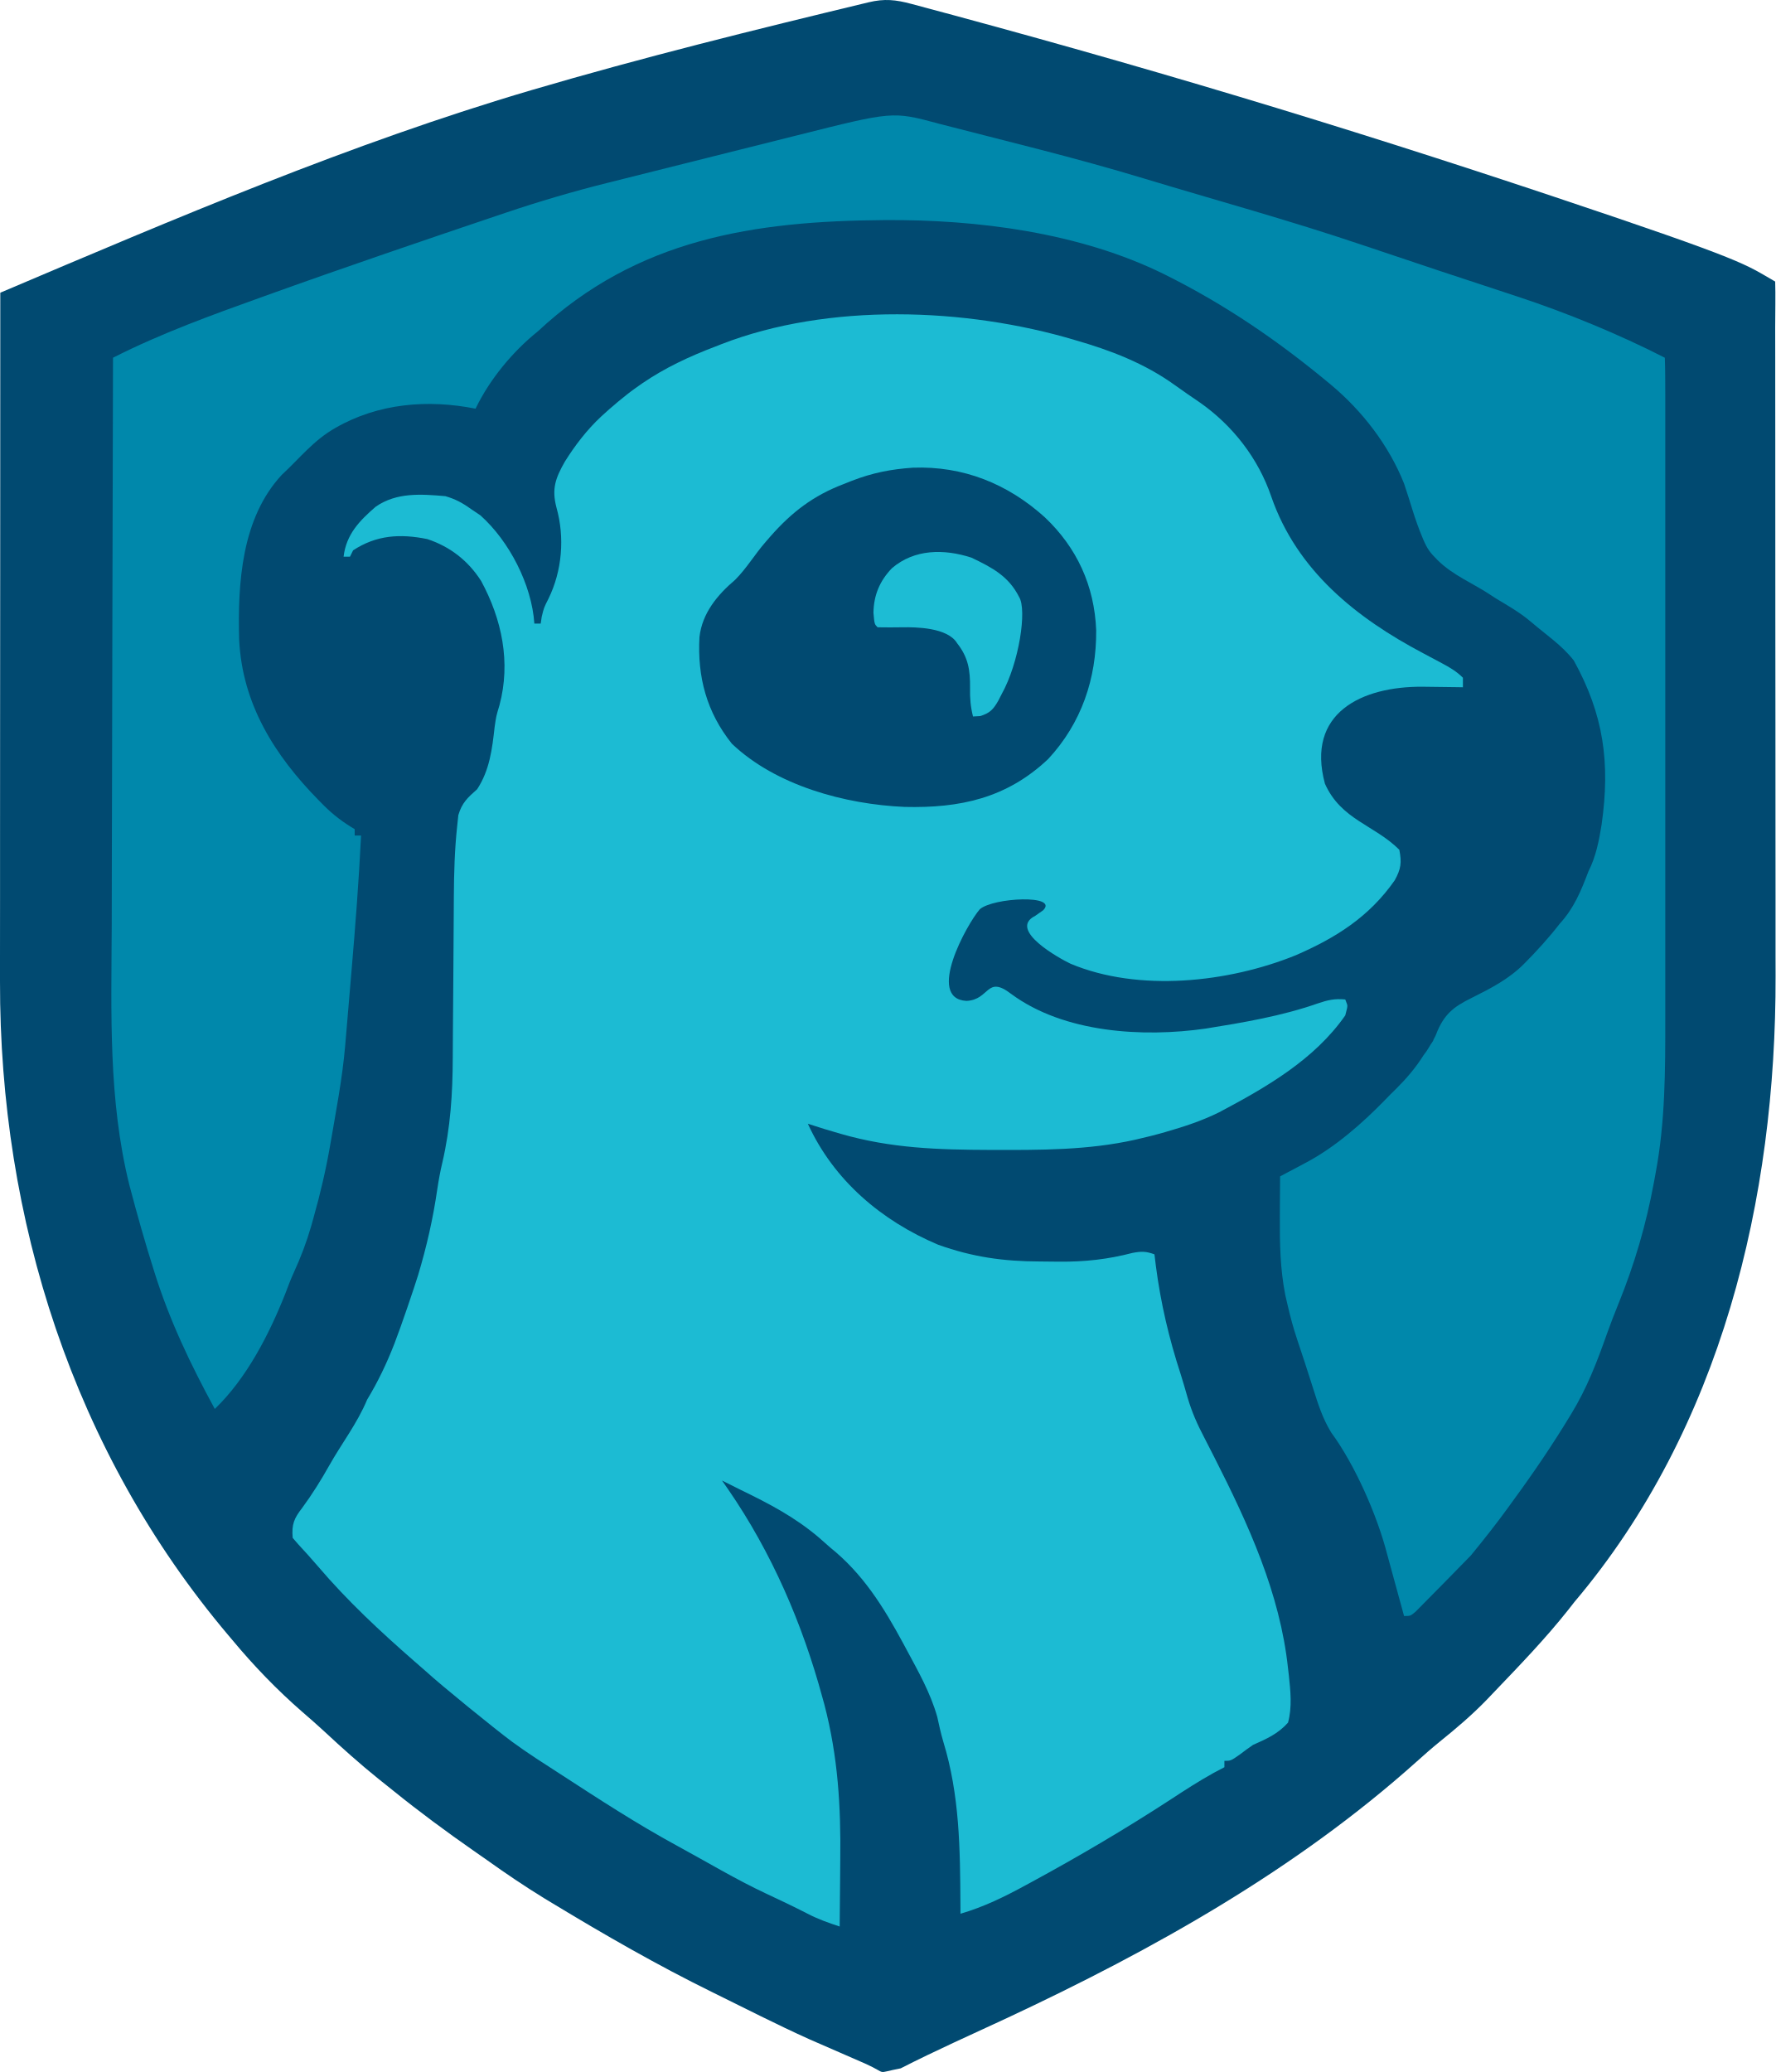
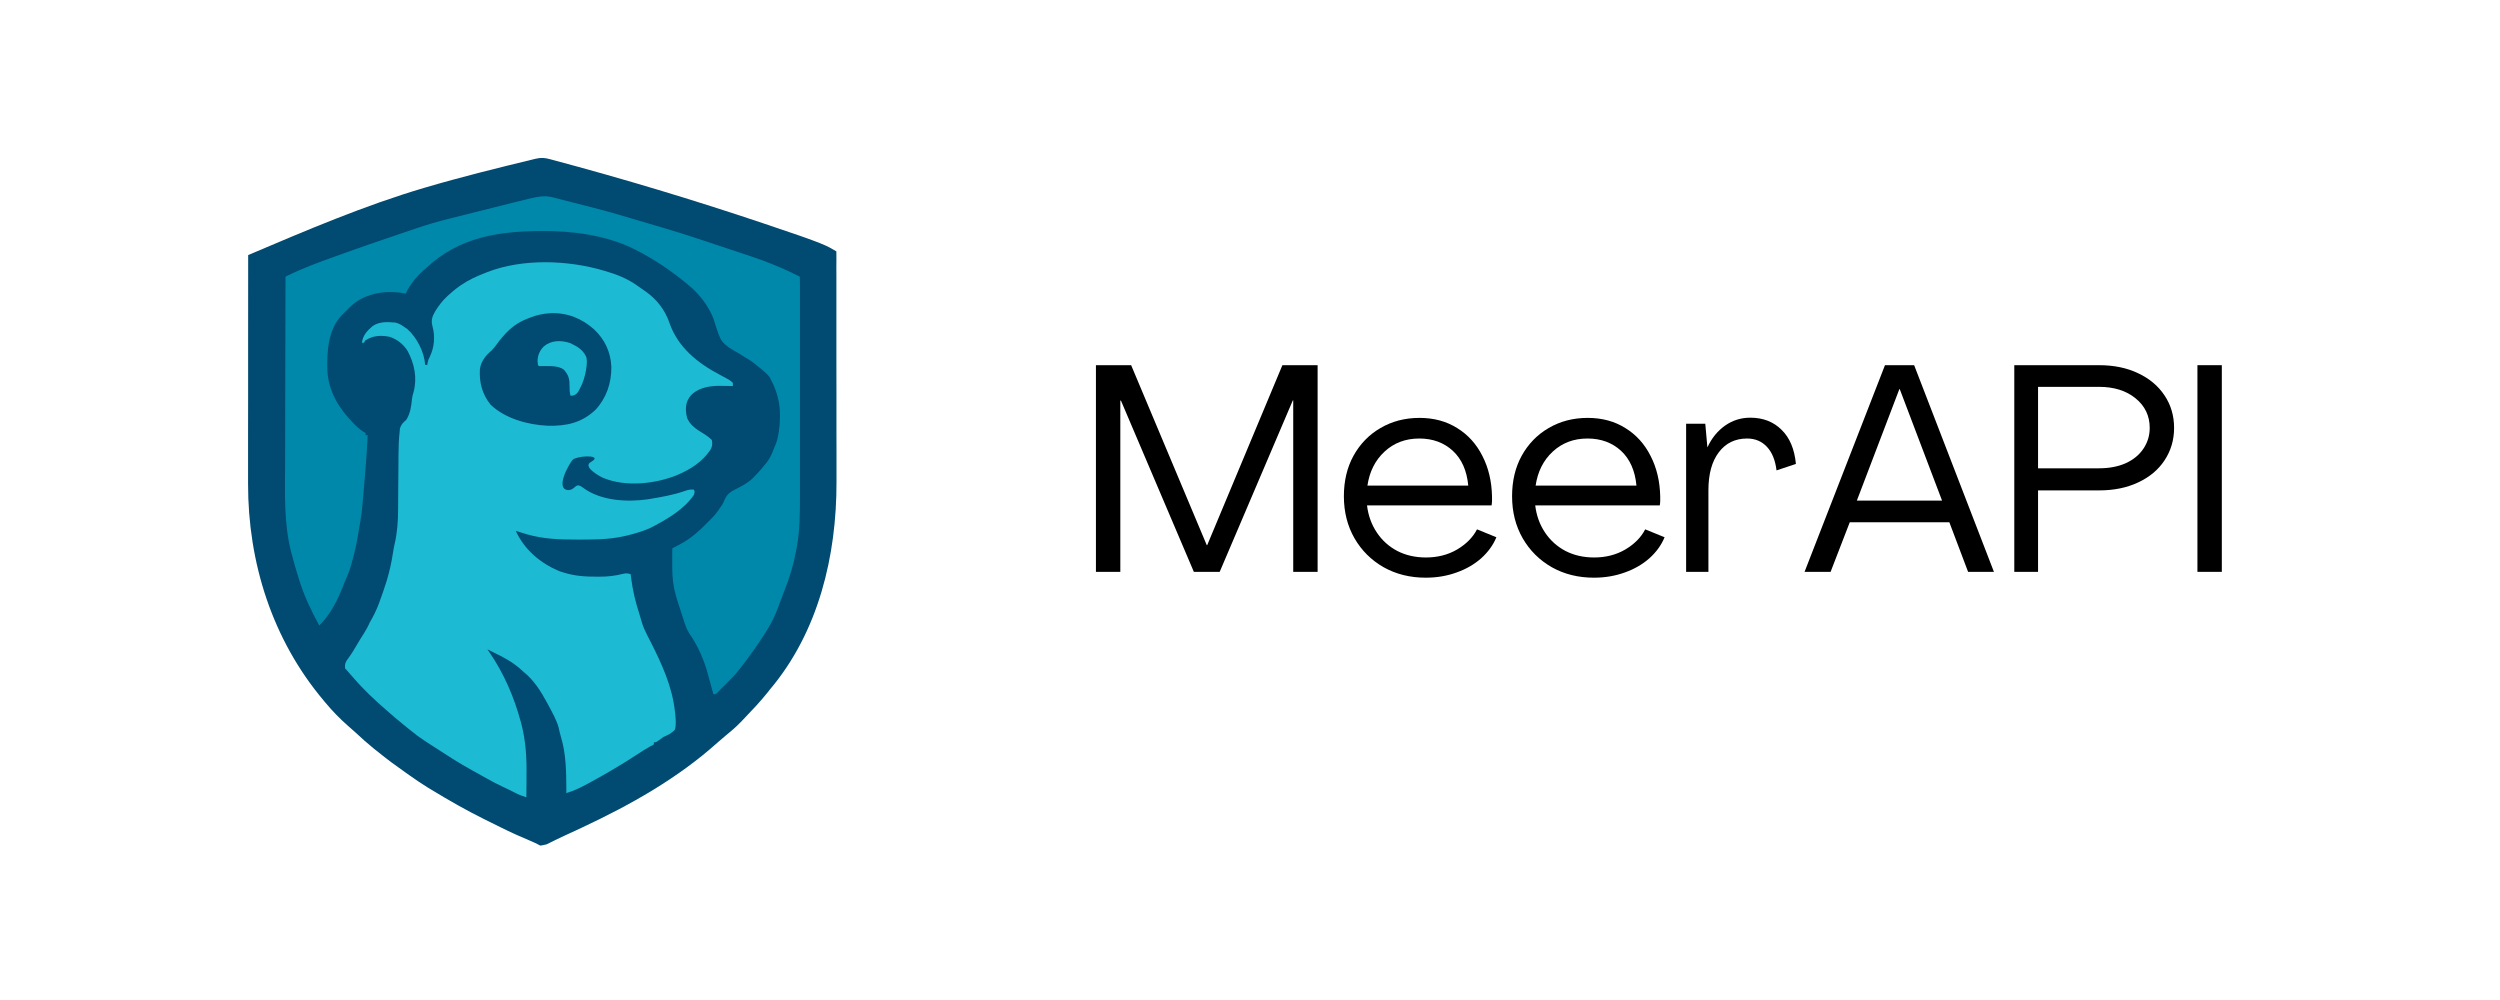
- <svg xmlns="http://www.w3.org/2000/svg" viewBox="0 0 35.993 41.999" overflow="visible">
-   <g>
-     <path d="M 18.475 0.079 C 23.116 1.316 27.177 2.543 31.471 3.977 C 35.461 5.31 35.363 5.352 35.985 5.707 C 35.994 5.961 35.985 6.377 35.985 6.631 C 35.986 6.838 35.986 7.045 35.986 7.253 C 35.986 7.401 35.986 7.549 35.986 7.697 C 35.987 8.1 35.987 8.504 35.987 8.908 C 35.987 9.16 35.987 9.413 35.987 9.666 C 35.988 10.503 35.988 11.341 35.988 12.179 L 35.988 12.453 C 35.988 13.182 35.989 13.911 35.99 14.641 C 35.991 15.392 35.991 16.142 35.991 16.893 C 35.991 17.314 35.991 17.734 35.992 18.155 C 35.993 18.553 35.993 18.95 35.992 19.347 C 35.992 19.492 35.992 19.636 35.993 19.781 C 36.004 24.3 34.894 28.951 31.915 32.472 L 31.792 32.629 C 31.331 33.211 30.817 33.744 30.304 34.28 L 30.133 34.459 C 29.837 34.764 29.52 35.034 29.188 35.301 C 29.028 35.431 28.874 35.566 28.721 35.704 C 26.273 37.898 23.381 39.517 20.42 40.902 C 19.697 41.239 18.968 41.562 18.258 41.925 C 17.718 42.028 18.022 42.046 17.541 41.83 C 17.434 41.783 16.523 41.387 16.415 41.339 C 15.746 41.039 15.096 40.703 14.438 40.381 C 13.33 39.836 12.268 39.226 11.211 38.586 C 11.151 38.549 11.091 38.513 11.029 38.476 C 10.632 38.232 10.249 37.973 9.87 37.702 C 9.78 37.639 9.689 37.576 9.599 37.513 C 9.043 37.125 8.5 36.724 7.973 36.298 C 7.877 36.221 7.781 36.145 7.685 36.068 C 7.298 35.757 6.931 35.428 6.568 35.09 C 6.423 34.957 6.276 34.827 6.127 34.699 C 5.618 34.256 5.145 33.766 4.713 33.246 L 4.625 33.142 C 1.484 29.423 -0.008 24.717 0 19.893 L 0 19.431 C 0 19.015 0 18.599 0.001 18.183 C 0.001 17.791 0.001 17.4 0.001 17.009 C 0.001 16.234 0.002 15.46 0.002 14.685 C 0.003 13.654 0.004 12.622 0.004 11.59 C 0.005 9.662 0.005 7.862 0.006 5.933 C 3.534 4.436 7.101 2.908 10.78 1.825 C 13.037 1.161 15.285 0.606 17.606 0.047 C 17.93 -0.031 18.158 -0.006 18.475 0.079 Z" fill="rgb(1,74,113)" />
-     <path d="M 21.791 6.893 C 22.512 7.1 23.202 7.364 23.815 7.806 C 23.983 7.927 24.154 8.044 24.325 8.16 C 24.992 8.629 25.506 9.291 25.77 10.065 C 26.29 11.568 27.495 12.526 28.849 13.241 C 28.975 13.308 29.1 13.375 29.226 13.442 C 29.386 13.527 29.526 13.608 29.655 13.738 L 29.655 13.931 L 29.541 13.929 C 29.307 13.926 29.073 13.924 28.839 13.92 C 27.599 13.911 26.471 14.454 26.858 15.886 C 27.186 16.62 27.863 16.721 28.366 17.225 C 28.416 17.484 28.401 17.613 28.271 17.846 C 27.753 18.587 27.078 19.01 26.266 19.363 C 24.897 19.918 23.083 20.114 21.702 19.535 C 21.488 19.434 20.418 18.848 20.985 18.564 L 21.146 18.451 C 21.468 18.129 20.137 18.191 19.862 18.43 C 19.603 18.727 18.762 20.242 19.591 20.288 C 20.067 20.268 19.99 19.757 20.497 20.146 C 21.566 20.938 23.17 21.032 24.442 20.849 C 25.201 20.727 25.983 20.595 26.71 20.34 C 26.917 20.27 27.055 20.238 27.27 20.259 C 27.318 20.402 27.334 20.34 27.27 20.582 C 26.642 21.483 25.66 22.044 24.711 22.547 C 24.359 22.721 23.996 22.839 23.62 22.947 C 23.42 23.005 23.218 23.055 23.015 23.101 C 22.05 23.318 21.07 23.311 20.087 23.309 C 19.014 23.305 18.067 23.278 17.04 22.982 C 16.817 22.918 16.596 22.851 16.376 22.778 C 16.899 23.924 17.869 24.746 19.019 25.231 C 19.717 25.48 20.338 25.568 21.077 25.57 C 21.208 25.57 21.34 25.572 21.471 25.574 C 21.992 25.578 22.455 25.527 22.958 25.396 C 23.138 25.362 23.233 25.363 23.402 25.425 L 23.431 25.662 C 23.53 26.42 23.697 27.13 23.934 27.856 C 23.985 28.016 24.031 28.178 24.077 28.339 C 24.16 28.619 24.269 28.868 24.405 29.126 C 24.451 29.215 24.497 29.305 24.542 29.394 L 24.615 29.537 C 25.303 30.891 25.948 32.292 26.11 33.819 L 26.126 33.956 C 26.16 34.274 26.195 34.605 26.11 34.917 C 25.907 35.145 25.676 35.246 25.4 35.369 C 25.311 35.43 25.224 35.493 25.139 35.559 C 24.949 35.692 24.949 35.692 24.82 35.692 L 24.82 35.821 L 24.599 35.938 C 24.302 36.103 24.02 36.285 23.737 36.471 C 22.816 37.071 21.874 37.626 20.908 38.15 L 20.792 38.213 C 20.359 38.449 19.943 38.653 19.47 38.791 L 19.469 38.605 C 19.462 37.476 19.455 36.39 19.121 35.301 C 19.072 35.136 19.036 34.968 18.999 34.8 C 18.863 34.316 18.611 33.873 18.374 33.432 L 18.308 33.309 C 17.908 32.568 17.489 31.896 16.827 31.366 C 16.751 31.299 16.674 31.231 16.598 31.164 C 16.11 30.75 15.595 30.481 15.022 30.203 C 14.893 30.139 14.764 30.074 14.636 30.01 L 14.758 30.185 C 15.643 31.469 16.267 32.912 16.674 34.417 L 16.712 34.554 C 16.987 35.607 17.047 36.618 17.033 37.702 C 17.032 37.833 17.031 37.965 17.03 38.096 C 17.028 38.414 17.025 38.732 17.021 39.05 C 16.792 38.975 16.577 38.899 16.364 38.787 C 16.092 38.648 15.817 38.516 15.539 38.387 C 14.917 38.096 14.336 37.745 13.734 37.418 C 12.895 36.962 12.143 36.469 11.366 35.965 C 11.034 35.75 10.699 35.539 10.381 35.305 C 10.027 35.043 8.923 34.145 8.641 33.884 C 8.558 33.811 8.474 33.738 8.391 33.666 C 7.703 33.065 7.042 32.449 6.449 31.753 L 6.349 31.639 C 6.173 31.434 6.095 31.366 5.933 31.172 C 5.91 30.898 5.96 30.778 6.127 30.563 C 6.329 30.288 6.504 30.008 6.671 29.711 C 6.925 29.258 7.24 28.856 7.442 28.371 C 7.662 28.008 7.843 27.628 7.996 27.233 C 8.134 26.878 8.397 26.1 8.476 25.845 C 8.648 25.271 8.777 24.707 8.863 24.115 C 8.891 23.928 8.923 23.748 8.967 23.565 C 9.132 22.855 9.176 22.164 9.178 21.439 C 9.179 21.273 9.18 21.106 9.181 20.94 C 9.185 20.587 9.187 20.233 9.189 19.88 C 9.191 19.47 9.194 19.061 9.197 18.651 C 9.199 18.489 9.199 18.327 9.2 18.165 C 9.203 17.692 9.216 17.221 9.267 16.75 L 9.291 16.522 C 9.364 16.273 9.48 16.167 9.672 15.998 C 9.925 15.613 9.977 15.184 10.027 14.734 C 10.059 14.513 10.059 14.513 10.125 14.294 C 10.358 13.424 10.174 12.553 9.753 11.776 C 9.492 11.367 9.125 11.08 8.662 10.927 C 8.111 10.815 7.631 10.845 7.158 11.155 L 7.094 11.284 L 6.965 11.284 C 7.018 10.832 7.287 10.555 7.617 10.27 C 8.041 9.977 8.535 10.015 9.027 10.057 C 9.227 10.114 9.376 10.194 9.543 10.315 L 9.737 10.445 C 10.324 10.969 10.779 11.852 10.832 12.64 L 10.961 12.64 L 10.981 12.503 C 11.026 12.317 11.026 12.317 11.118 12.136 C 11.395 11.571 11.451 10.895 11.28 10.287 C 11.18 9.908 11.261 9.691 11.449 9.359 C 11.658 9.025 11.898 8.712 12.186 8.443 C 12.379 8.262 12.694 7.999 12.867 7.878 L 13.015 7.773 C 13.486 7.451 13.975 7.225 14.507 7.022 L 14.627 6.975 C 16.79 6.136 19.572 6.23 21.791 6.893 Z" fill="rgb(28,187,211)" />
-     <path d="M 19.007 2.501 C 20.407 2.864 21.765 3.186 23.2 3.621 C 24.686 4.071 26.084 4.449 27.635 4.972 C 28.683 5.325 29.731 5.675 30.782 6.018 C 31.774 6.346 32.819 6.776 33.748 7.251 C 33.757 7.496 33.756 7.741 33.757 7.987 C 33.758 8.718 33.757 9.449 33.757 10.181 C 33.757 10.588 33.757 10.995 33.757 11.402 C 33.757 12.131 33.757 12.86 33.757 13.589 C 33.756 14.248 33.756 14.907 33.757 15.566 C 33.757 16.332 33.757 17.098 33.757 17.864 C 33.757 18.269 33.757 18.674 33.757 19.08 C 33.757 19.462 33.757 19.844 33.757 20.226 C 33.757 20.365 33.757 20.505 33.757 20.644 C 33.758 21.692 33.757 22.736 33.563 23.769 L 33.528 23.96 C 33.369 24.824 33.133 25.629 32.802 26.442 C 32.723 26.636 32.648 26.829 32.578 27.026 C 32.374 27.606 32.171 28.133 31.853 28.656 C 31.472 29.286 31.092 29.845 30.662 30.432 L 30.577 30.55 C 30.341 30.877 30.08 31.206 29.816 31.529 C 29.597 31.755 28.919 32.445 28.693 32.671 C 28.591 32.756 28.591 32.756 28.462 32.756 C 28.399 32.526 28.336 32.296 28.273 32.066 L 28.219 31.869 C 28.185 31.747 28.152 31.625 28.119 31.503 C 27.917 30.716 27.465 29.688 26.984 29.035 C 26.812 28.753 26.72 28.465 26.621 28.151 L 26.565 27.976 C 26.527 27.86 26.49 27.744 26.453 27.628 C 26.402 27.47 26.35 27.312 26.296 27.154 C 26.219 26.924 26.156 26.693 26.102 26.456 L 26.055 26.254 C 25.949 25.716 25.941 25.2 25.944 24.652 L 25.945 24.417 C 25.946 24.226 25.947 24.036 25.949 23.845 L 26.48 23.563 C 27.065 23.252 27.613 22.772 28.076 22.296 C 28.15 22.219 28.224 22.143 28.301 22.07 C 28.504 21.867 28.694 21.65 28.855 21.392 C 28.958 21.262 28.97 21.21 29.049 21.101 C 29.064 21.051 29.084 21.036 29.11 20.969 C 29.265 20.568 29.455 20.411 29.836 20.225 C 30.221 20.033 30.584 19.847 30.892 19.539 C 31.151 19.279 31.402 19.002 31.617 18.724 C 31.908 18.406 32.046 18.066 32.199 17.664 C 32.352 17.363 32.414 17.04 32.467 16.71 C 32.644 15.459 32.508 14.485 31.903 13.389 C 31.663 13.079 31.335 12.863 31.041 12.61 C 30.757 12.365 30.41 12.194 30.227 12.067 C 29.865 11.824 29.452 11.664 29.139 11.351 C 28.995 11.206 28.939 11.141 28.849 10.931 C 28.67 10.511 28.596 10.191 28.462 9.802 C 28.155 9.029 27.615 8.329 26.98 7.799 C 25.913 6.909 24.836 6.172 23.593 5.555 C 21.887 4.714 19.81 4.447 17.929 4.461 C 15.293 4.48 12.917 4.837 10.901 6.718 C 10.389 7.129 9.924 7.693 9.64 8.284 C 8.673 8.091 7.669 8.174 6.804 8.671 C 6.357 8.922 6.078 9.288 5.713 9.624 C 4.892 10.508 4.818 11.825 4.848 12.965 C 4.91 14.269 5.566 15.311 6.457 16.218 L 6.565 16.327 C 6.762 16.523 6.951 16.665 7.19 16.807 L 7.19 16.936 L 7.319 16.936 C 7.275 17.851 7.204 18.763 7.126 19.676 C 7.083 20.184 7.041 20.691 6.997 21.198 C 6.939 21.87 6.81 22.526 6.697 23.19 C 6.61 23.695 6.496 24.187 6.356 24.681 L 6.309 24.85 C 6.215 25.175 6.1 25.479 5.959 25.787 C 5.895 25.926 5.841 26.067 5.788 26.21 C 5.46 27.04 4.999 27.941 4.354 28.559 C 3.864 27.658 3.436 26.765 3.129 25.782 C 2.943 25.197 2.776 24.606 2.62 24.011 C 2.194 22.287 2.257 20.527 2.265 18.765 C 2.267 18.359 2.267 17.953 2.267 17.547 C 2.268 16.868 2.27 16.189 2.272 15.509 C 2.275 14.55 2.277 13.59 2.278 12.63 C 2.281 10.837 2.286 9.044 2.291 7.251 C 3.282 6.748 4.312 6.379 5.356 6.004 C 6.981 5.419 8.612 4.865 10.248 4.313 C 10.931 4.083 11.615 3.881 12.313 3.707 C 13.598 3.386 14.883 3.064 16.167 2.741 C 18.094 2.256 18.094 2.256 19.007 2.5 Z" fill="rgb(0,136,171)" />
-     <path d="M 18.505 9.48 C 19.526 9.442 20.427 9.806 21.179 10.485 C 21.83 11.1 22.185 11.874 22.221 12.774 C 22.229 13.755 21.921 14.66 21.248 15.385 C 20.404 16.183 19.456 16.383 18.338 16.356 C 17.135 16.304 15.731 15.926 14.836 15.075 C 14.324 14.437 14.134 13.718 14.179 12.913 C 14.234 12.428 14.543 12.057 14.902 11.753 C 15.135 11.52 15.296 11.242 15.519 10.986 L 15.624 10.865 C 16.052 10.38 16.488 10.046 17.094 9.815 L 17.27 9.745 C 17.686 9.584 18.063 9.51 18.505 9.48 Z" fill="rgb(1,74,113)" />
-     <path d="M 19.691 11.303 C 20.11 11.503 20.447 11.679 20.659 12.102 C 20.82 12.36 20.66 13.434 20.304 14.071 C 20.282 14.115 20.259 14.159 20.237 14.202 C 20.133 14.383 20.069 14.452 19.869 14.515 L 19.724 14.523 C 19.674 14.322 19.66 14.156 19.664 13.946 C 19.668 13.579 19.627 13.325 19.402 13.038 C 19.208 12.715 18.554 12.711 18.298 12.715 C 18.128 12.718 17.96 12.718 17.79 12.715 C 17.726 12.651 17.726 12.651 17.706 12.421 C 17.711 12.065 17.834 11.772 18.082 11.516 C 18.537 11.127 19.136 11.123 19.691 11.303 Z" fill="rgb(29,188,212)" />
+ <svg xmlns="http://www.w3.org/2000/svg" width="250" zoomAndPan="magnify" viewBox="0 0 187.5 75" height="100" preserveAspectRatio="xMidYMid meet" version="1.0">
+   <defs>
+     <g />
+     <clipPath id="f51d895533">
+       <path d="M 18.605 11.824 L 62.738 11.824 L 62.738 63.438 L 18.605 63.438 Z M 18.605 11.824 " clip-rule="nonzero" />
+     </clipPath>
+     <clipPath id="61d0a0669c">
+       <rect x="0" width="89" y="0" height="23" />
+     </clipPath>
+   </defs>
+   <g clip-path="url(#f51d895533)">
+     <path fill="#014a71" d="M 41.258 11.941 C 46.949 13.461 51.93 14.969 57.191 16.73 C 62.086 18.367 61.965 18.418 62.727 18.852 C 62.738 19.164 62.727 19.676 62.727 19.988 C 62.73 20.242 62.73 20.496 62.73 20.75 C 62.73 20.934 62.73 21.113 62.73 21.297 C 62.73 21.793 62.73 22.289 62.73 22.785 C 62.73 23.094 62.73 23.402 62.73 23.715 C 62.73 24.742 62.73 25.773 62.73 26.801 L 62.73 27.137 C 62.73 28.031 62.734 28.926 62.734 29.824 C 62.734 30.746 62.734 31.668 62.734 32.59 C 62.734 33.105 62.734 33.621 62.738 34.141 C 62.738 34.629 62.738 35.117 62.738 35.602 C 62.738 35.781 62.738 35.957 62.738 36.137 C 62.75 41.684 61.391 47.398 57.738 51.719 L 57.586 51.914 C 57.02 52.629 56.391 53.281 55.762 53.941 L 55.551 54.16 C 55.191 54.535 54.801 54.867 54.395 55.195 C 54.199 55.355 54.008 55.52 53.82 55.688 C 50.82 58.383 47.273 60.371 43.645 62.07 C 42.758 62.484 41.863 62.883 40.992 63.328 C 40.328 63.453 40.703 63.477 40.113 63.211 C 39.98 63.152 38.863 62.668 38.73 62.609 C 37.91 62.242 37.113 61.828 36.309 61.434 C 34.949 60.762 33.648 60.016 32.352 59.227 C 32.277 59.184 32.203 59.137 32.129 59.094 C 31.641 58.793 31.172 58.477 30.707 58.145 C 30.598 58.066 30.484 57.988 30.375 57.91 C 29.691 57.434 29.027 56.941 28.383 56.418 C 28.262 56.324 28.145 56.23 28.027 56.137 C 27.555 55.754 27.105 55.352 26.66 54.934 C 26.48 54.773 26.301 54.613 26.117 54.453 C 25.492 53.91 24.914 53.309 24.383 52.672 L 24.277 52.543 C 20.426 47.977 18.594 42.195 18.605 36.273 L 18.605 35.707 C 18.605 35.195 18.605 34.684 18.605 34.172 C 18.605 33.691 18.605 33.211 18.605 32.73 C 18.605 31.781 18.609 30.828 18.609 29.879 C 18.609 28.613 18.609 27.344 18.609 26.078 C 18.613 23.711 18.613 21.5 18.613 19.129 C 22.938 17.293 27.312 15.418 31.824 14.086 C 34.59 13.27 37.348 12.59 40.191 11.902 C 40.59 11.809 40.871 11.836 41.258 11.941 Z M 41.258 11.941 " fill-opacity="1" fill-rule="nonzero" />
+   </g>
+   <path fill="#1cbbd3" d="M 45.324 20.309 C 46.207 20.562 47.055 20.887 47.805 21.43 C 48.012 21.578 48.223 21.723 48.43 21.867 C 49.25 22.441 49.879 23.254 50.203 24.203 C 50.84 26.051 52.316 27.227 53.977 28.105 C 54.133 28.188 54.285 28.27 54.441 28.352 C 54.637 28.457 54.809 28.555 54.965 28.715 L 54.965 28.953 L 54.828 28.949 C 54.539 28.945 54.254 28.945 53.965 28.938 C 52.445 28.926 51.062 29.594 51.535 31.352 C 51.938 32.254 52.77 32.379 53.387 32.996 C 53.445 33.316 53.43 33.473 53.27 33.758 C 52.633 34.668 51.805 35.188 50.812 35.621 C 49.133 36.305 46.906 36.543 45.215 35.832 C 44.953 35.711 43.641 34.988 44.336 34.641 L 44.531 34.504 C 44.93 34.105 43.297 34.184 42.957 34.477 C 42.641 34.84 41.609 36.703 42.625 36.758 C 43.211 36.734 43.117 36.105 43.738 36.586 C 45.047 37.559 47.016 37.672 48.574 37.449 C 49.504 37.297 50.465 37.137 51.355 36.824 C 51.609 36.738 51.777 36.695 52.043 36.723 C 52.102 36.898 52.121 36.824 52.043 37.121 C 51.273 38.227 50.066 38.914 48.906 39.531 C 48.473 39.746 48.027 39.891 47.566 40.023 C 47.32 40.094 47.074 40.156 46.824 40.211 C 45.641 40.48 44.441 40.469 43.234 40.469 C 41.918 40.465 40.758 40.43 39.5 40.066 C 39.227 39.988 38.953 39.906 38.684 39.816 C 39.324 41.223 40.516 42.234 41.926 42.828 C 42.781 43.133 43.543 43.242 44.449 43.246 C 44.609 43.246 44.77 43.246 44.934 43.25 C 45.57 43.254 46.137 43.191 46.754 43.031 C 46.977 42.988 47.094 42.992 47.301 43.066 L 47.336 43.359 C 47.457 44.289 47.66 45.16 47.953 46.051 C 48.016 46.25 48.07 46.449 48.129 46.645 C 48.23 46.988 48.363 47.293 48.527 47.613 C 48.586 47.723 48.641 47.832 48.695 47.941 L 48.785 48.117 C 49.629 49.777 50.422 51.5 50.621 53.375 L 50.641 53.543 C 50.68 53.934 50.723 54.34 50.621 54.723 C 50.371 55.004 50.086 55.125 49.75 55.277 C 49.641 55.352 49.535 55.43 49.43 55.512 C 49.195 55.676 49.195 55.676 49.039 55.676 L 49.039 55.832 L 48.766 55.977 C 48.402 56.18 48.059 56.402 47.711 56.633 C 46.582 57.367 45.426 58.051 44.242 58.691 L 44.098 58.77 C 43.566 59.059 43.059 59.309 42.477 59.48 L 42.477 59.25 C 42.469 57.863 42.461 56.531 42.051 55.195 C 41.988 54.992 41.945 54.785 41.902 54.578 C 41.734 53.984 41.426 53.441 41.133 52.898 L 41.055 52.75 C 40.562 51.84 40.051 51.012 39.238 50.363 C 39.145 50.281 39.051 50.195 38.957 50.113 C 38.359 49.605 37.727 49.273 37.023 48.934 C 36.867 48.855 36.707 48.777 36.551 48.695 L 36.699 48.91 C 37.785 50.488 38.551 52.262 39.051 54.109 L 39.098 54.277 C 39.434 55.57 39.508 56.812 39.488 58.145 C 39.488 58.305 39.488 58.465 39.488 58.625 C 39.484 59.016 39.48 59.406 39.477 59.797 C 39.195 59.707 38.93 59.613 38.668 59.477 C 38.336 59.305 38 59.141 37.66 58.984 C 36.895 58.625 36.184 58.195 35.445 57.793 C 34.418 57.234 33.496 56.629 32.543 56.008 C 32.133 55.746 31.723 55.488 31.332 55.199 C 30.898 54.879 29.547 53.773 29.199 53.453 C 29.098 53.363 28.996 53.273 28.895 53.188 C 28.051 52.449 27.238 51.691 26.512 50.836 L 26.391 50.699 C 26.176 50.445 26.078 50.363 25.879 50.125 C 25.852 49.789 25.914 49.641 26.117 49.375 C 26.367 49.039 26.578 48.695 26.785 48.328 C 27.098 47.773 27.484 47.281 27.73 46.684 C 28 46.238 28.223 45.773 28.41 45.285 C 28.578 44.852 28.902 43.895 28.996 43.582 C 29.207 42.879 29.367 42.184 29.473 41.457 C 29.508 41.227 29.547 41.008 29.602 40.781 C 29.801 39.91 29.855 39.062 29.859 38.172 C 29.859 37.969 29.859 37.762 29.863 37.559 C 29.867 37.125 29.871 36.691 29.871 36.258 C 29.875 35.754 29.879 35.25 29.883 34.75 C 29.883 34.551 29.883 34.352 29.887 34.152 C 29.891 33.57 29.906 32.992 29.969 32.414 L 29.996 32.133 C 30.086 31.828 30.23 31.699 30.465 31.492 C 30.773 31.02 30.84 30.492 30.898 29.938 C 30.938 29.668 30.938 29.668 31.02 29.398 C 31.305 28.328 31.078 27.262 30.562 26.305 C 30.242 25.805 29.793 25.453 29.227 25.262 C 28.551 25.125 27.961 25.164 27.383 25.543 L 27.305 25.703 L 27.145 25.703 C 27.211 25.148 27.539 24.805 27.945 24.457 C 28.465 24.098 29.07 24.145 29.672 24.195 C 29.918 24.266 30.102 24.363 30.305 24.512 L 30.543 24.672 C 31.266 25.316 31.82 26.398 31.887 27.367 L 32.047 27.367 L 32.07 27.199 C 32.125 26.969 32.125 26.969 32.238 26.746 C 32.578 26.055 32.645 25.223 32.438 24.477 C 32.312 24.012 32.414 23.746 32.645 23.336 C 32.898 22.926 33.195 22.543 33.547 22.215 C 33.785 21.992 34.168 21.668 34.383 21.52 L 34.562 21.391 C 35.141 20.996 35.742 20.719 36.395 20.469 L 36.539 20.41 C 39.191 19.379 42.602 19.496 45.324 20.309 Z M 45.324 20.309 " fill-opacity="1" fill-rule="nonzero" />
+   <path fill="#0088ab" d="M 41.91 14.918 C 43.629 15.363 45.293 15.758 47.051 16.293 C 48.875 16.844 50.586 17.309 52.488 17.949 C 53.773 18.383 55.059 18.812 56.348 19.234 C 57.566 19.637 58.848 20.164 59.984 20.75 C 59.996 21.051 59.996 21.352 59.996 21.652 C 59.996 22.551 59.996 23.449 59.996 24.348 C 59.996 24.848 59.996 25.348 59.996 25.848 C 59.996 26.742 59.996 27.637 59.996 28.531 C 59.996 29.34 59.996 30.152 59.996 30.961 C 59.996 31.902 59.996 32.84 59.996 33.781 C 59.996 34.277 59.996 34.777 59.996 35.273 C 59.996 35.746 59.996 36.215 59.996 36.684 C 59.996 36.852 59.996 37.023 59.996 37.195 C 59.996 38.484 59.996 39.766 59.758 41.031 L 59.715 41.27 C 59.52 42.328 59.23 43.316 58.824 44.316 C 58.727 44.555 58.637 44.789 58.551 45.031 C 58.301 45.746 58.051 46.391 57.66 47.035 C 57.195 47.809 56.727 48.496 56.199 49.215 L 56.098 49.359 C 55.809 49.762 55.488 50.164 55.164 50.562 C 54.895 50.84 54.062 51.688 53.785 51.965 C 53.66 52.07 53.66 52.07 53.504 52.07 C 53.426 51.785 53.348 51.504 53.273 51.223 L 53.207 50.98 C 53.164 50.828 53.125 50.68 53.082 50.531 C 52.836 49.562 52.281 48.301 51.691 47.5 C 51.48 47.152 51.367 46.801 51.246 46.414 L 51.176 46.199 C 51.133 46.059 51.086 45.914 51.039 45.773 C 50.977 45.578 50.914 45.383 50.848 45.191 C 50.754 44.906 50.676 44.625 50.609 44.332 L 50.551 44.086 C 50.422 43.426 50.414 42.789 50.418 42.117 L 50.418 41.828 C 50.418 41.594 50.418 41.359 50.422 41.125 L 51.074 40.781 C 51.789 40.398 52.461 39.809 53.031 39.223 C 53.121 39.129 53.211 39.035 53.305 38.945 C 53.555 38.699 53.789 38.43 53.984 38.113 C 54.113 37.953 54.125 37.891 54.223 37.758 C 54.242 37.695 54.266 37.676 54.297 37.594 C 54.488 37.102 54.723 36.91 55.188 36.68 C 55.66 36.445 56.105 36.219 56.484 35.84 C 56.801 35.52 57.109 35.18 57.371 34.84 C 57.73 34.449 57.898 34.031 58.086 33.535 C 58.273 33.168 58.348 32.77 58.414 32.363 C 58.633 30.828 58.465 29.633 57.723 28.285 C 57.43 27.906 57.027 27.641 56.664 27.328 C 56.316 27.027 55.891 26.82 55.668 26.664 C 55.223 26.363 54.719 26.168 54.332 25.785 C 54.156 25.605 54.09 25.527 53.977 25.27 C 53.758 24.754 53.668 24.359 53.504 23.883 C 53.129 22.934 52.465 22.074 51.688 21.422 C 50.379 20.328 49.059 19.426 47.535 18.668 C 45.441 17.633 42.895 17.305 40.59 17.324 C 37.355 17.348 34.441 17.785 31.973 20.094 C 31.344 20.598 30.773 21.293 30.426 22.02 C 29.238 21.781 28.008 21.883 26.949 22.492 C 26.398 22.801 26.059 23.25 25.609 23.664 C 24.605 24.75 24.512 26.367 24.551 27.766 C 24.625 29.367 25.43 30.648 26.523 31.762 L 26.656 31.895 C 26.895 32.137 27.129 32.309 27.422 32.484 L 27.422 32.641 L 27.578 32.641 C 27.527 33.766 27.438 34.887 27.344 36.008 C 27.289 36.629 27.238 37.254 27.184 37.875 C 27.113 38.699 26.957 39.508 26.816 40.32 C 26.711 40.941 26.57 41.547 26.398 42.152 L 26.34 42.359 C 26.227 42.758 26.086 43.133 25.91 43.512 C 25.832 43.684 25.766 43.855 25.703 44.031 C 25.301 45.051 24.734 46.156 23.945 46.914 C 23.344 45.809 22.816 44.711 22.441 43.504 C 22.215 42.785 22.008 42.062 21.816 41.332 C 21.297 39.215 21.371 37.051 21.383 34.887 C 21.387 34.391 21.387 33.891 21.387 33.395 C 21.387 32.559 21.387 31.727 21.391 30.891 C 21.395 29.711 21.398 28.535 21.398 27.355 C 21.402 25.152 21.41 22.949 21.414 20.75 C 22.629 20.133 23.891 19.68 25.172 19.219 C 27.164 18.5 29.164 17.82 31.172 17.141 C 32.008 16.859 32.848 16.609 33.703 16.398 C 35.277 16.004 36.855 15.609 38.43 15.211 C 40.789 14.617 40.789 14.617 41.91 14.914 Z M 41.91 14.918 " fill-opacity="1" fill-rule="nonzero" />
+   <path fill="#014a71" d="M 41.297 23.488 C 42.547 23.441 43.652 23.887 44.574 24.719 C 45.371 25.477 45.809 26.426 45.852 27.531 C 45.859 28.734 45.484 29.848 44.66 30.738 C 43.625 31.719 42.461 31.965 41.09 31.93 C 39.613 31.867 37.895 31.402 36.797 30.355 C 36.168 29.574 35.934 28.691 35.992 27.703 C 36.059 27.105 36.438 26.652 36.879 26.277 C 37.164 25.992 37.359 25.648 37.633 25.336 L 37.762 25.188 C 38.289 24.59 38.82 24.18 39.566 23.898 L 39.781 23.812 C 40.289 23.613 40.754 23.523 41.297 23.488 Z M 41.297 23.488 " fill-opacity="1" fill-rule="nonzero" />
+   <path fill="#1dbcd4" d="M 42.75 25.727 C 43.262 25.969 43.676 26.188 43.938 26.707 C 44.133 27.023 43.938 28.344 43.5 29.125 C 43.473 29.18 43.445 29.23 43.418 29.285 C 43.293 29.508 43.211 29.594 42.969 29.668 L 42.789 29.68 C 42.727 29.434 42.711 29.227 42.715 28.969 C 42.723 28.52 42.672 28.207 42.395 27.855 C 42.156 27.457 41.355 27.453 41.043 27.457 C 40.832 27.461 40.625 27.461 40.418 27.457 C 40.34 27.379 40.34 27.379 40.316 27.098 C 40.32 26.66 40.473 26.301 40.777 25.988 C 41.336 25.508 42.07 25.504 42.75 25.727 Z M 42.75 25.727 " fill-opacity="1" fill-rule="nonzero" />
+   <g transform="matrix(1, 0, 0, 1, 80, 26)">
+     <g clip-path="url(#61d0a0669c)">
+       <g fill="#000000" fill-opacity="1">
+         <g transform="translate(0.882941, 16.88865)">
+           <g>
+             <path d="M 1.312 0 L 1.312 -15.5 L 3.953 -15.5 L 9.625 -2 L 9.656 -2 L 15.297 -15.5 L 17.938 -15.5 L 17.938 0 L 16.109 0 L 16.109 -12.859 L 16.078 -12.859 L 10.594 0 L 8.656 0 L 3.188 -12.844 L 3.141 -12.844 L 3.141 0 Z M 1.312 0 " />
+           </g>
+         </g>
+       </g>
+       <g fill="#000000" fill-opacity="1">
+         <g transform="translate(20.13503, 16.88865)">
+           <g>
+             <path d="M 6.797 0.438 C 5.617 0.438 4.566 0.176 3.641 -0.344 C 2.711 -0.875 1.984 -1.598 1.453 -2.516 C 0.922 -3.441 0.656 -4.492 0.656 -5.672 C 0.656 -6.816 0.895 -7.828 1.375 -8.703 C 1.863 -9.586 2.535 -10.281 3.391 -10.781 C 4.254 -11.289 5.234 -11.547 6.328 -11.547 C 7.41 -11.547 8.352 -11.289 9.156 -10.781 C 9.969 -10.281 10.598 -9.582 11.047 -8.688 C 11.504 -7.801 11.742 -6.789 11.766 -5.656 C 11.766 -5.551 11.766 -5.441 11.766 -5.328 C 11.766 -5.223 11.754 -5.109 11.734 -4.984 L 2.391 -4.984 C 2.484 -4.223 2.727 -3.547 3.125 -2.953 C 3.52 -2.359 4.035 -1.895 4.672 -1.562 C 5.305 -1.238 6.02 -1.078 6.812 -1.078 C 7.676 -1.078 8.453 -1.273 9.141 -1.672 C 9.828 -2.078 10.328 -2.582 10.641 -3.188 L 12.094 -2.594 C 11.852 -2.008 11.473 -1.484 10.953 -1.016 C 10.43 -0.555 9.816 -0.203 9.109 0.047 C 8.398 0.305 7.629 0.438 6.797 0.438 Z M 2.422 -6.469 L 9.984 -6.469 C 9.879 -7.594 9.492 -8.461 8.828 -9.078 C 8.16 -9.691 7.32 -10 6.312 -10 C 5.281 -10 4.41 -9.672 3.703 -9.016 C 3.004 -8.367 2.578 -7.52 2.422 -6.469 Z M 2.422 -6.469 " />
+           </g>
+         </g>
+       </g>
+       <g fill="#000000" fill-opacity="1">
+         <g transform="translate(32.74999, 16.88865)">
+           <g>
+             <path d="M 6.797 0.438 C 5.617 0.438 4.566 0.176 3.641 -0.344 C 2.711 -0.875 1.984 -1.598 1.453 -2.516 C 0.922 -3.441 0.656 -4.492 0.656 -5.672 C 0.656 -6.816 0.895 -7.828 1.375 -8.703 C 1.863 -9.586 2.535 -10.281 3.391 -10.781 C 4.254 -11.289 5.234 -11.547 6.328 -11.547 C 7.41 -11.547 8.352 -11.289 9.156 -10.781 C 9.969 -10.281 10.598 -9.582 11.047 -8.688 C 11.504 -7.801 11.742 -6.789 11.766 -5.656 C 11.766 -5.551 11.766 -5.441 11.766 -5.328 C 11.766 -5.223 11.754 -5.109 11.734 -4.984 L 2.391 -4.984 C 2.484 -4.223 2.727 -3.547 3.125 -2.953 C 3.52 -2.359 4.035 -1.895 4.672 -1.562 C 5.305 -1.238 6.02 -1.078 6.812 -1.078 C 7.676 -1.078 8.453 -1.273 9.141 -1.672 C 9.828 -2.078 10.328 -2.582 10.641 -3.188 L 12.094 -2.594 C 11.852 -2.008 11.473 -1.484 10.953 -1.016 C 10.43 -0.555 9.816 -0.203 9.109 0.047 C 8.398 0.305 7.629 0.438 6.797 0.438 Z M 2.422 -6.469 L 9.984 -6.469 C 9.879 -7.594 9.492 -8.461 8.828 -9.078 C 8.16 -9.691 7.32 -10 6.312 -10 C 5.281 -10 4.41 -9.672 3.703 -9.016 C 3.004 -8.367 2.578 -7.52 2.422 -6.469 Z M 2.422 -6.469 " />
+           </g>
+         </g>
+       </g>
+       <g fill="#000000" fill-opacity="1">
+         <g transform="translate(45.36495, 16.88865)">
+           <g>
+             <path d="M 5.906 -11.562 C 6.863 -11.562 7.645 -11.258 8.25 -10.656 C 8.863 -10.062 9.223 -9.207 9.328 -8.094 L 7.875 -7.609 C 7.781 -8.379 7.539 -8.969 7.156 -9.375 C 6.77 -9.789 6.273 -10 5.672 -10 C 4.773 -10 4.066 -9.656 3.547 -8.969 C 3.023 -8.281 2.766 -7.328 2.766 -6.109 L 2.766 0 L 1.094 0 L 1.094 -11.109 L 2.531 -11.109 L 2.688 -9.359 L 2.703 -9.359 C 3.016 -10.035 3.453 -10.57 4.016 -10.969 C 4.578 -11.363 5.207 -11.562 5.906 -11.562 Z M 5.906 -11.562 " />
+           </g>
+         </g>
+       </g>
+       <g fill="#000000" fill-opacity="1">
+         <g transform="translate(55.12286, 16.88865)">
+           <g>
+             <path d="M 0.219 0 L 6.25 -15.5 L 8.438 -15.5 L 14.422 0 L 12.484 0 L 11.078 -3.719 L 3.609 -3.719 L 2.172 0 Z M 4.141 -5.344 L 10.531 -5.344 L 7.359 -13.703 L 7.328 -13.703 Z M 4.141 -5.344 " />
+           </g>
+         </g>
+       </g>
+       <g fill="#000000" fill-opacity="1">
+         <g transform="translate(69.75973, 16.88865)">
+           <g>
+             <path d="M 1.312 0 L 1.312 -15.5 L 7.672 -15.5 C 8.785 -15.5 9.766 -15.297 10.609 -14.891 C 11.453 -14.492 12.109 -13.941 12.578 -13.234 C 13.055 -12.523 13.297 -11.711 13.297 -10.797 C 13.297 -9.891 13.055 -9.078 12.578 -8.359 C 12.109 -7.648 11.445 -7.098 10.594 -6.703 C 9.75 -6.305 8.773 -6.109 7.672 -6.109 L 3.094 -6.109 L 3.094 0 Z M 3.094 -7.766 L 7.672 -7.766 C 8.422 -7.766 9.082 -7.891 9.656 -8.141 C 10.227 -8.398 10.672 -8.758 10.984 -9.219 C 11.305 -9.688 11.469 -10.211 11.469 -10.797 C 11.469 -11.703 11.113 -12.441 10.406 -13.016 C 9.707 -13.586 8.797 -13.875 7.672 -13.875 L 3.094 -13.875 Z M 3.094 -7.766 " />
+           </g>
+         </g>
+       </g>
+       <g fill="#000000" fill-opacity="1">
+         <g transform="translate(83.49553, 16.88865)">
+           <g>
+             <path d="M 1.312 0 L 1.312 -15.5 L 3.141 -15.5 L 3.141 0 Z M 1.312 0 " />
+           </g>
+         </g>
+       </g>
+     </g>
  </g>
</svg>
